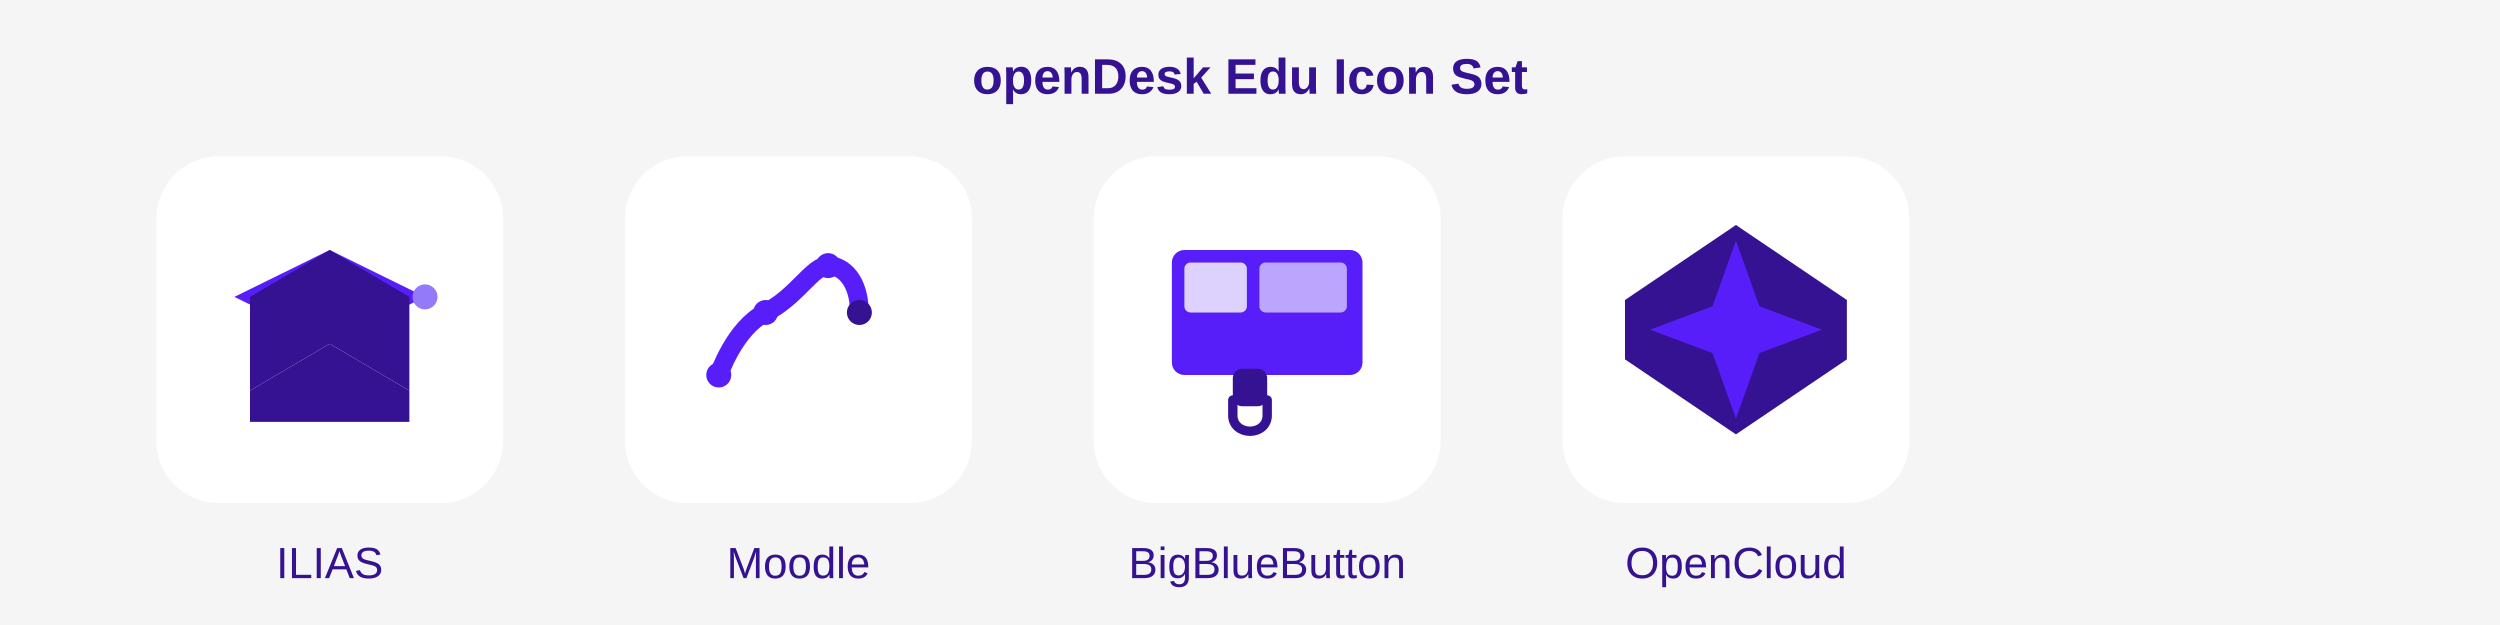
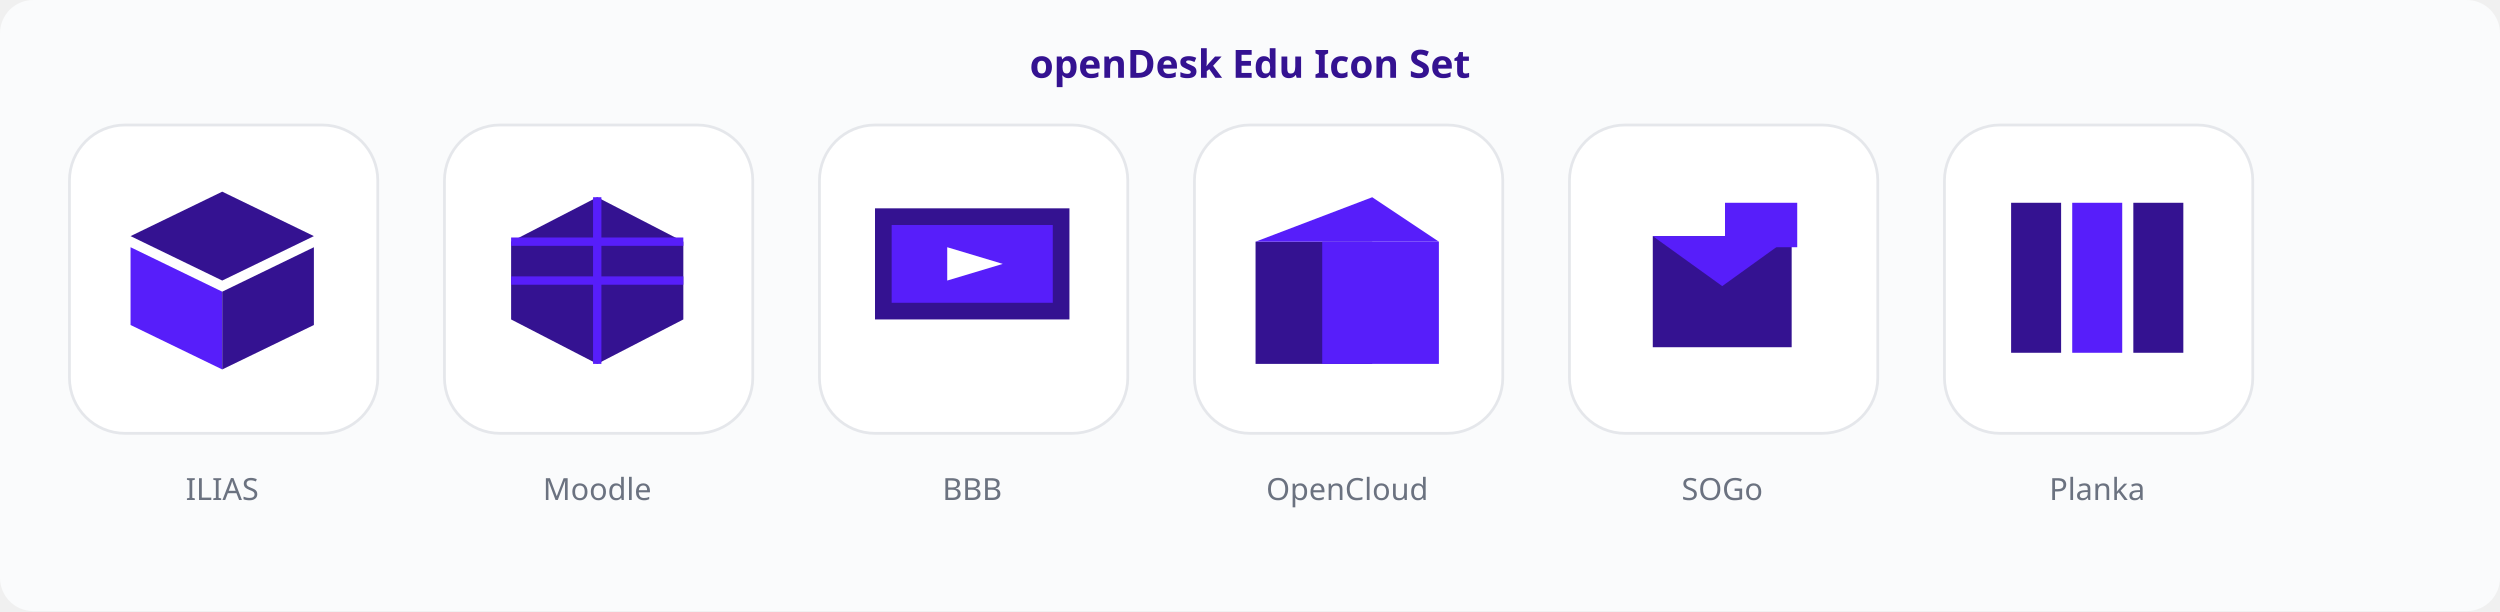
- <svg xmlns="http://www.w3.org/2000/svg" width="800" height="200" viewBox="0 0 800 200" fill="none">
-   <rect width="800" height="200" fill="#F5F5F5" />
-   <text x="400" y="30" text-anchor="middle" font-family="Arial" font-size="16" fill="#341291" font-weight="bold">openDesk Edu Icon Set</text>
-   <g transform="translate(50, 50)">
-     <rect width="111" height="111" rx="20" fill="white" />
-     <path d="M55.5 30L25 45L55.5 60L86 45L55.5 30Z" fill="#571EFA" />
-     <path d="M30 75L55.5 60L81 75V85H30V75Z" fill="#341291" />
-     <path d="M55.5 60L30 75V45L55.5 30L81 45V75L55.5 60Z" fill="#341291" />
-     <circle cx="86" cy="45" r="4" fill="#927AFA" />
-     <text x="55.5" y="135" text-anchor="middle" font-family="Arial" font-size="14" fill="#341291">ILIAS</text>
+ <svg xmlns="http://www.w3.org/2000/svg" width="900" height="220" viewBox="0 0 900 220" fill="none">
+   <rect width="900" height="220" fill="#FAFBFC" rx="12" />
+   <text x="450" y="28" text-anchor="middle" font-family="system-ui,sans-serif" font-size="14" fill="#341291" font-weight="600">openDesk Edu Icon Set</text>
+   <g transform="translate(25, 45)">
+     <rect width="111" height="111" rx="20" fill="white" stroke="#E5E7EB" />
+     <path d="M55 24 L22 40 L55 56 L88 40Z" fill="#341291" />
+     <path d="M22 44 L55 60 L55 88 L22 72Z" fill="#571EFA" />
+     <path d="M88 44 L55 60 L55 88 L88 72Z" fill="#341291" />
+     <text x="55" y="135" text-anchor="middle" font-family="system-ui,sans-serif" font-size="11" fill="#6B7280">ILIAS</text>
  </g>
-   <g transform="translate(200, 50)">
-     <rect width="111" height="111" rx="20" fill="white" />
-     <path d="M30 70C30 70 35 55 45 50C55 45 60 35 65 35C70 35 75 40 75 50" stroke="#571EFA" stroke-width="6" stroke-linecap="round" />
-     <circle cx="30" cy="70" r="4" fill="#571EFA" />
-     <circle cx="45" cy="50" r="4" fill="#571EFA" />
-     <circle cx="65" cy="35" r="4" fill="#571EFA" />
-     <circle cx="75" cy="50" r="4" fill="#341291" />
-     <text x="55.5" y="135" text-anchor="middle" font-family="Arial" font-size="14" fill="#341291">Moodle</text>
+   <g transform="translate(160, 45)">
+     <rect width="111" height="111" rx="20" fill="white" stroke="#E5E7EB" />
+     <path d="M24 70 V42 L55 26 L86 42 V70 L55 86Z" fill="#341291" />
+     <path d="M55 26 V86 M24 42 L86 42 M24 56 L86 56" stroke="#571EFA" stroke-width="3" />
+     <text x="55" y="135" text-anchor="middle" font-family="system-ui,sans-serif" font-size="11" fill="#6B7280">Moodle</text>
  </g>
-   <g transform="translate(350, 50)">
-     <rect width="111" height="111" rx="20" fill="white" />
-     <rect x="25" y="30" width="61" height="40" rx="4" fill="#571EFA" />
-     <rect x="29" y="34" width="20" height="16" rx="2" fill="white" opacity="0.8" />
-     <rect x="53" y="34" width="28" height="16" rx="2" fill="white" opacity="0.6" />
-     <path d="M55.5 78V83C55.5 86 53 88 50 88C47 88 44.5 86 44.5 83V78" stroke="#341291" stroke-width="3" stroke-linecap="round" />
-     <rect x="44.5" y="68" width="11" height="12" rx="3" fill="#341291" />
-     <text x="55.5" y="135" text-anchor="middle" font-family="Arial" font-size="14" fill="#341291">BigBlueButton</text>
+   <g transform="translate(295, 45)">
+     <rect width="111" height="111" rx="20" fill="white" stroke="#E5E7EB" />
+     <path d="M20 30 H90 V70 H20Z" fill="#341291" />
+     <path d="M26 36 H84 V64 H26Z" fill="#571EFA" />
+     <path d="M46 44 L66 50 L46 56Z" fill="white" />
+     <text x="55" y="135" text-anchor="middle" font-family="system-ui,sans-serif" font-size="11" fill="#6B7280">BBB</text>
  </g>
-   <g transform="translate(500, 50)">
-     <rect width="111" height="111" rx="20" fill="white" />
-     <path d="M20 46L55.5 22L91 46L91 65L55.5 89L20 65Z" fill="#341291" />
-     <path d="M48 48L55.5 27L63 48L83 55.5L63 63L55.5 84L48 63L28 55.5Z" fill="#571EFA" />
-     <text x="55.5" y="135" text-anchor="middle" font-family="Arial" font-size="14" fill="#341291">OpenCloud</text>
+   <g transform="translate(430, 45)">
+     <rect width="111" height="111" rx="20" fill="white" stroke="#E5E7EB" />
+     <path d="M22 42 H64 V86 H22Z" fill="#341291" />
+     <path d="M46 42 H88 V86 H46Z" fill="#571EFA" />
+     <path d="M22 42 H88 L64 26Z" fill="#571EFA" />
+     <text x="55" y="135" text-anchor="middle" font-family="system-ui,sans-serif" font-size="11" fill="#6B7280">OpenCloud</text>
+   </g>
+   <g transform="translate(565, 45)">
+     <rect width="111" height="111" rx="20" fill="white" stroke="#E5E7EB" />
+     <path d="M30 40 H80 V80 H30Z" fill="#341291" />
+     <path d="M30 40 H80 L55 58Z" fill="#571EFA" />
+     <path d="M56 28 H82 V44 H56Z" fill="#571EFA" />
+     <text x="55" y="135" text-anchor="middle" font-family="system-ui,sans-serif" font-size="11" fill="#6B7280">SOGo</text>
+   </g>
+   <g transform="translate(700, 45)">
+     <rect width="111" height="111" rx="20" fill="white" stroke="#E5E7EB" />
+     <path d="M24 28 H42 V82 H24Z" fill="#341291" />
+     <path d="M46 28 H64 V82 H46Z" fill="#571EFA" />
+     <path d="M68 28 H86 V82 H68Z" fill="#341291" />
+     <text x="55" y="135" text-anchor="middle" font-family="system-ui,sans-serif" font-size="11" fill="#6B7280">Planka</text>
  </g>
</svg>
